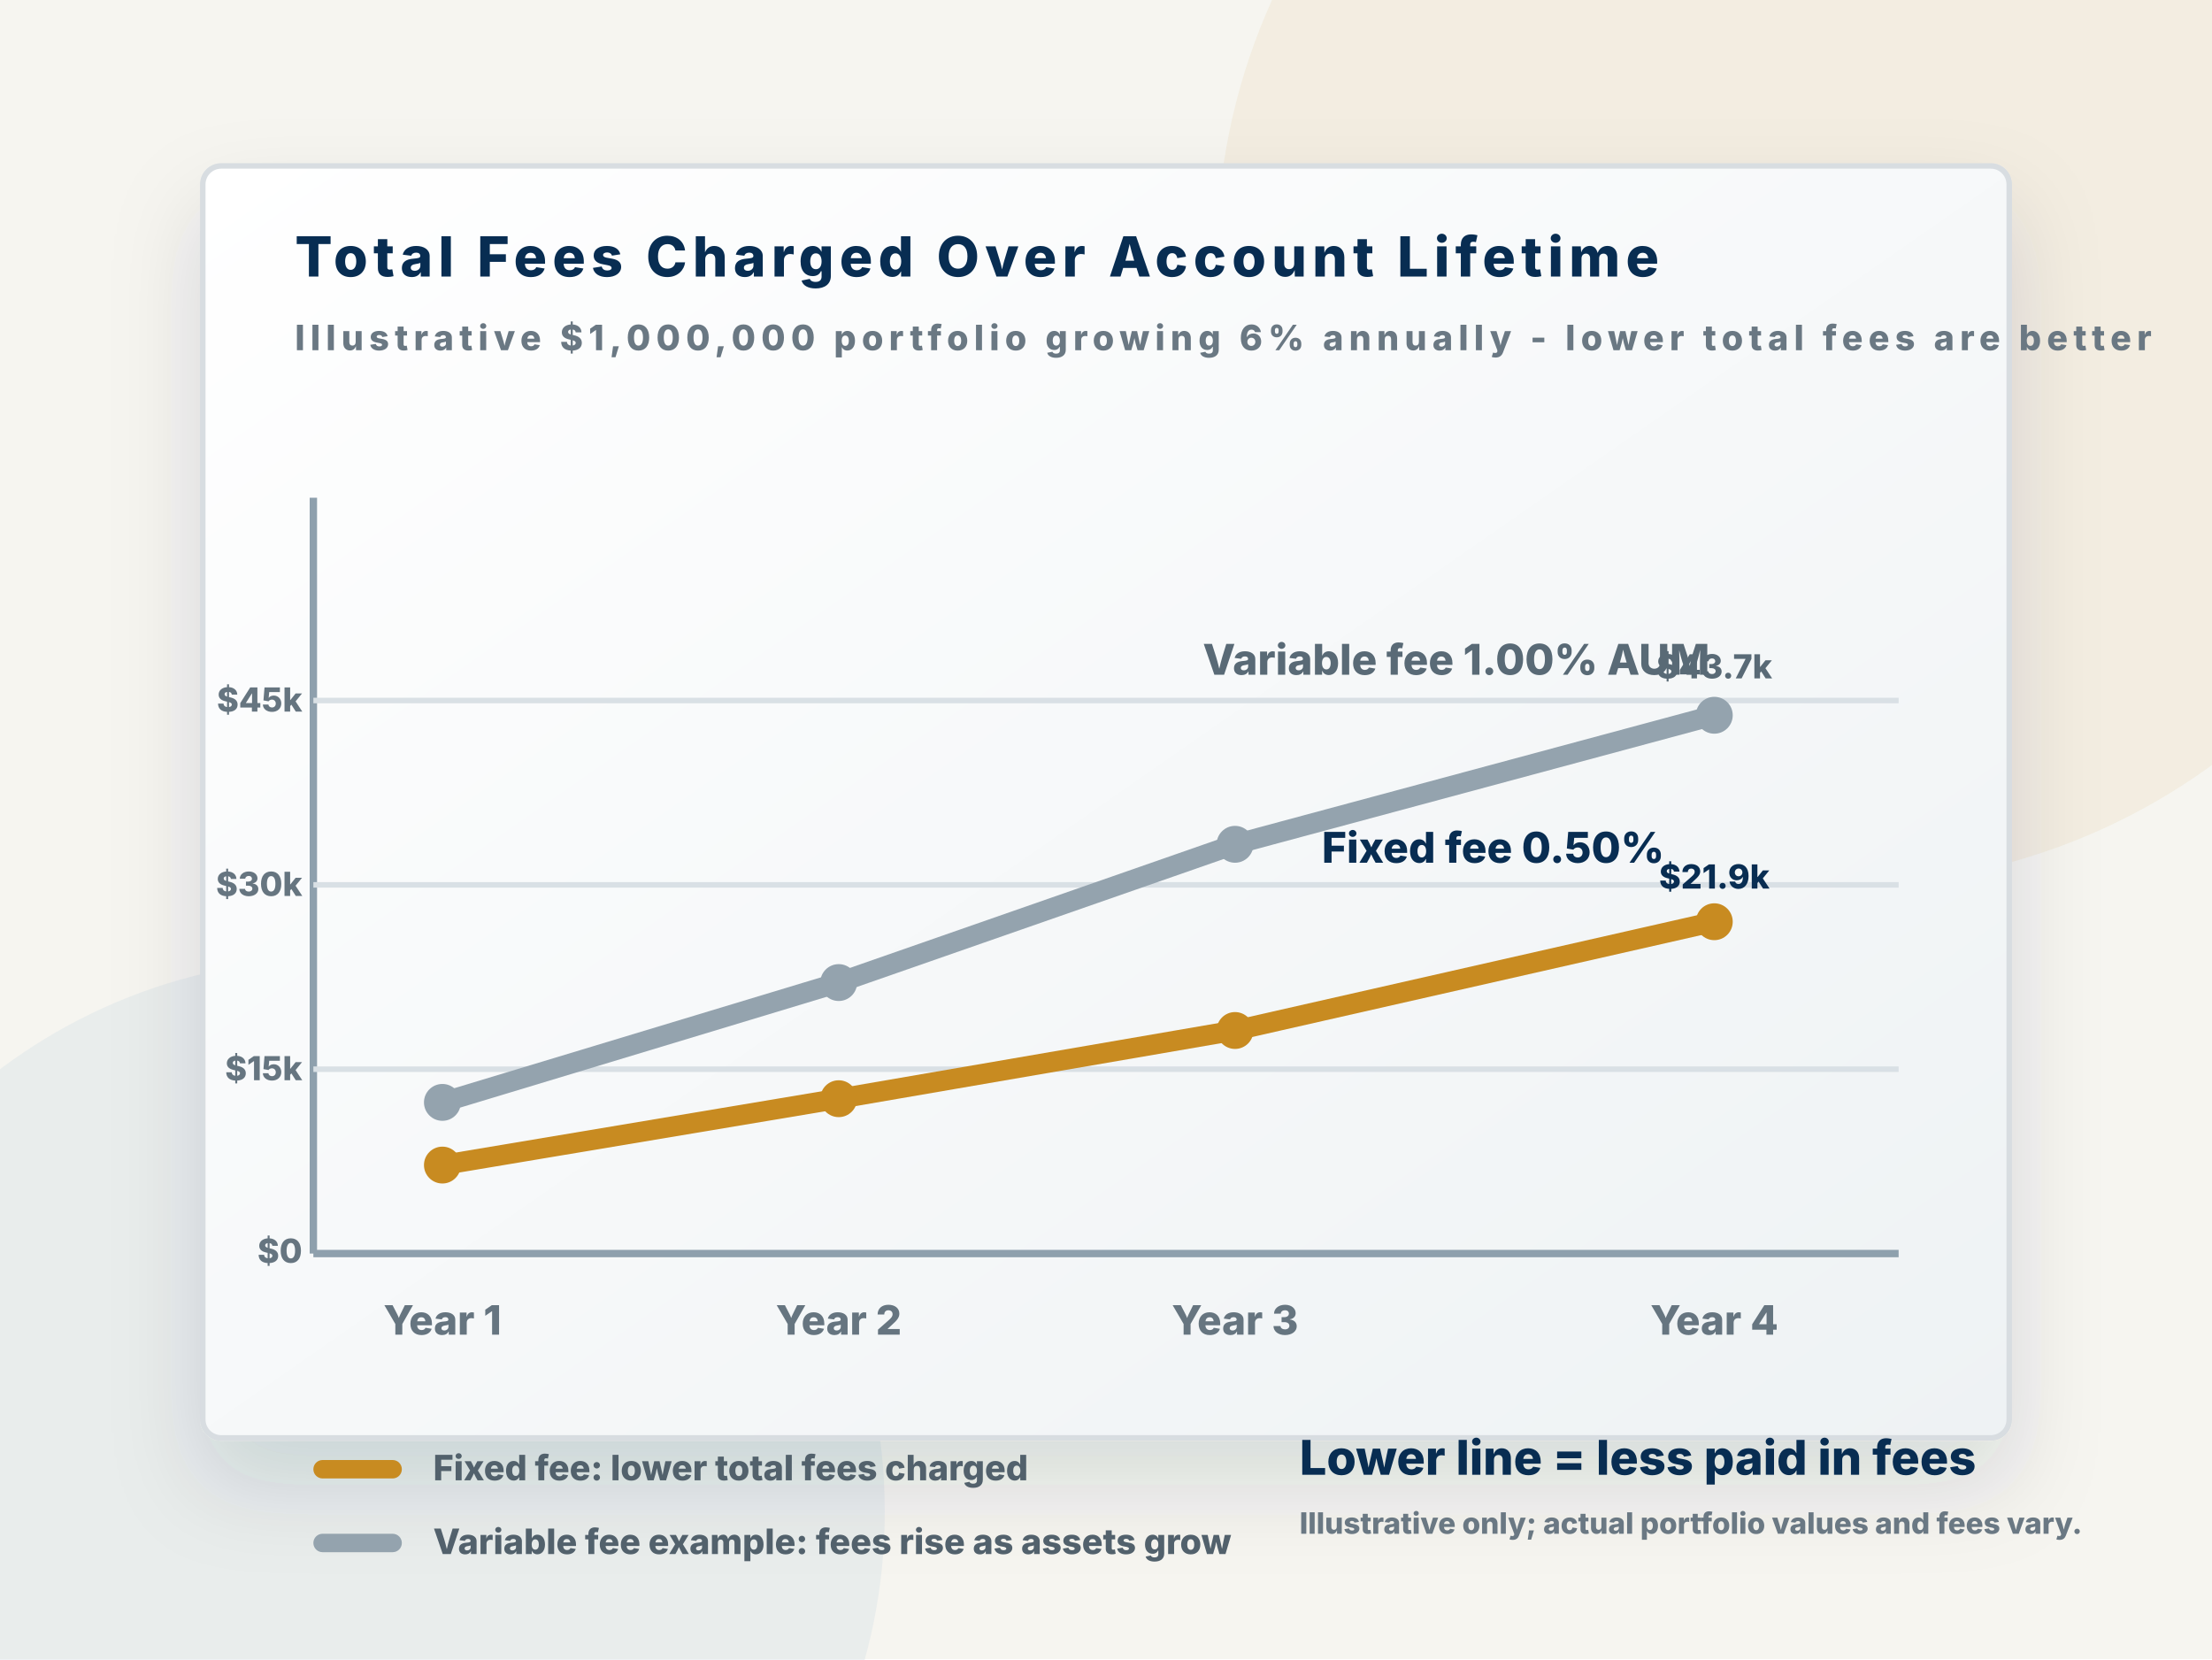
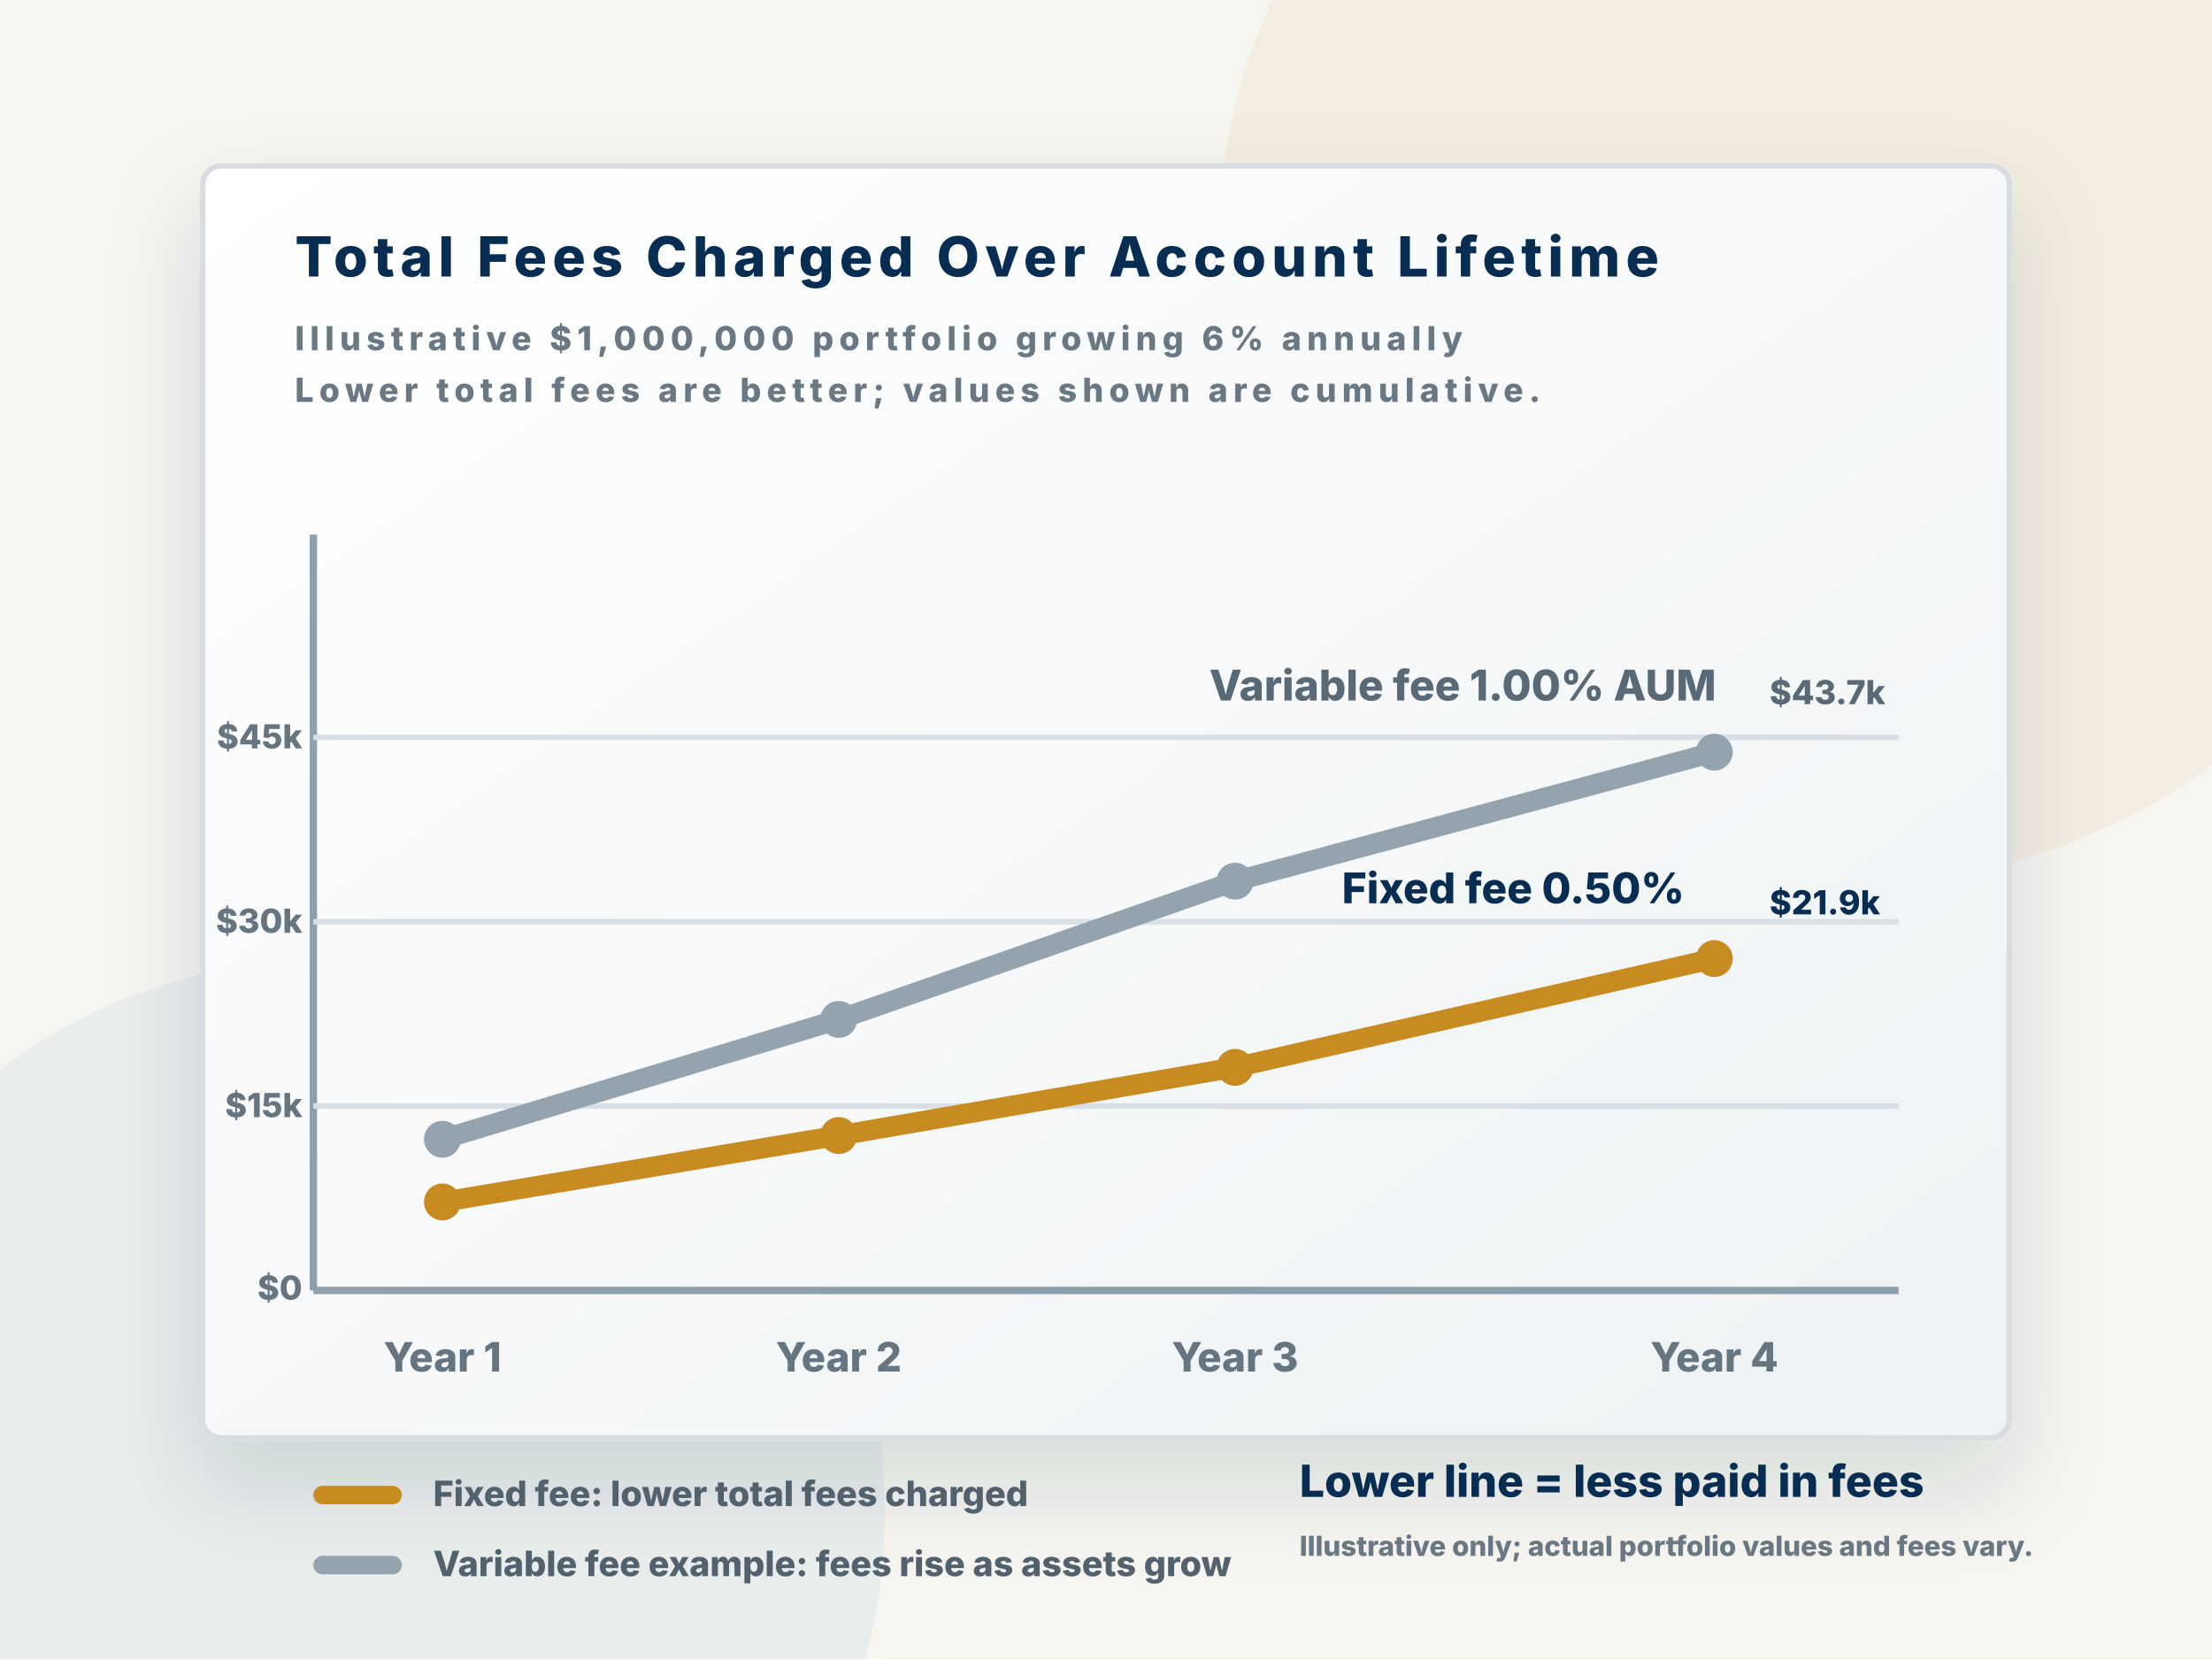
<svg xmlns="http://www.w3.org/2000/svg" viewBox="0 0 1200 900" role="img" aria-labelledby="title desc">
  <defs>
    <linearGradient id="paper" x1="0" x2="1" y1="0" y2="1">
      <stop offset="0" stop-color="#ffffff" />
      <stop offset="1" stop-color="#eef2f4" />
    </linearGradient>
    <filter id="shadow" x="-20%" y="-20%" width="140%" height="140%">
      <feDropShadow dx="0" dy="24" stdDeviation="24" flood-color="#082d52" flood-opacity=".13" />
    </filter>
  </defs>
  <rect width="1200" height="900" fill="#f6f5f0" />
  <circle cx="1000" cy="140" r="340" fill="#e9d9b9" opacity=".28" />
  <circle cx="180" cy="820" r="300" fill="#d6e0e6" opacity=".38" />
  <g filter="url(#shadow)">
    <rect x="110" y="90" width="980" height="690" rx="10" fill="url(#paper)" stroke="#d8dde1" stroke-width="3" />
  </g>
  <g font-family="Inter, Arial, sans-serif" font-weight="800" letter-spacing="3">
    <text x="160" y="150" fill="#082d52" font-size="30">Total Fees Charged Over Account Lifetime</text>
-     <text x="160" y="190" fill="#6a7883" font-size="19">Illustrative $1,000,000 portfolio growing 6% annually - lower total fees are better</text>
+     <text x="160" y="190" fill="#6a7883" font-size="18">Illustrative $1,000,000 portfolio growing 6% annually</text>
+     <text x="160" y="218" fill="#6a7883" font-size="18">Lower total fees are better; values shown are cumulative.</text>
  </g>
-   <g transform="translate(170 250)" font-family="Inter, Arial, sans-serif">
+   <g transform="translate(170 270)" font-family="Inter, Arial, sans-serif">
    <path d="M0 430H860" stroke="#8ea0ad" stroke-width="4" />
    <path d="M0 430V20" stroke="#8ea0ad" stroke-width="4" />
    <path d="M0 330H860M0 230H860M0 130H860" stroke="#d9e0e5" stroke-width="3" />
    <g fill="#667580" font-size="18" font-weight="800">
      <text x="-6" y="136" text-anchor="end">$45k</text>
      <text x="-6" y="236" text-anchor="end">$30k</text>
      <text x="-6" y="336" text-anchor="end">$15k</text>
      <text x="-6" y="435" text-anchor="end">$0</text>
    </g>
    <path d="M70 382L285 346L500 309L760 250" fill="none" stroke="#c88b21" stroke-width="11" stroke-linecap="round" stroke-linejoin="round" />
    <path d="M70 348L285 283L500 208L760 138" fill="none" stroke="#94a3ae" stroke-width="11" stroke-linecap="round" stroke-linejoin="round" />
    <g>
      <circle cx="70" cy="382" r="10" fill="#c88b21" />
      <circle cx="285" cy="346" r="10" fill="#c88b21" />
      <circle cx="500" cy="309" r="10" fill="#c88b21" />
      <circle cx="760" cy="250" r="10" fill="#c88b21" />
      <circle cx="70" cy="348" r="10" fill="#94a3ae" />
      <circle cx="285" cy="283" r="10" fill="#94a3ae" />
      <circle cx="500" cy="208" r="10" fill="#94a3ae" />
      <circle cx="760" cy="138" r="10" fill="#94a3ae" />
    </g>
    <g font-weight="800" text-anchor="middle">
      <text x="70" y="474" fill="#667580" font-size="22">Year 1</text>
      <text x="285" y="474" fill="#667580" font-size="22">Year 2</text>
      <text x="500" y="474" fill="#667580" font-size="22">Year 3</text>
      <text x="760" y="474" fill="#667580" font-size="22">Year 4</text>
-       <text x="760" y="232" fill="#082d52" font-size="18">$21.9k</text>
-       <text x="760" y="118" fill="#596a76" font-size="18">$43.7k</text>
-       <text x="640" y="218" fill="#082d52" font-size="23">Fixed fee 0.50%</text>
-       <text x="620" y="116" fill="#596a76" font-size="23">Variable fee 1.00% AUM</text>
+       <text x="790" y="226" text-anchor="start" fill="#082d52" font-size="18">$21.9k</text>
+       <text x="790" y="112" text-anchor="start" fill="#596a76" font-size="18">$43.7k</text>
+       <text x="558" y="220" text-anchor="start" fill="#082d52" font-size="23">Fixed fee 0.50%</text>
+       <text x="486" y="110" text-anchor="start" fill="#596a76" font-size="23">Variable fee 1.00% AUM</text>
    </g>
  </g>
  <g font-family="Inter, Arial, sans-serif" font-size="19" font-weight="800" fill="#52616c">
-     <rect x="170" y="792" width="48" height="10" rx="5" fill="#c88b21" />
-     <text x="235" y="803">Fixed fee: lower total fees charged</text>
-     <rect x="170" y="832" width="48" height="10" rx="5" fill="#94a3ae" />
-     <text x="235" y="843">Variable fee example: fees rise as assets grow</text>
-     <text x="705" y="800" fill="#082d52" font-size="26">Lower line = less paid in fees</text>
-     <text x="705" y="832" fill="#6a7883" font-size="16">Illustrative only; actual portfolio values and fees vary.</text>
+     <rect x="170" y="806" width="48" height="10" rx="5" fill="#c88b21" />
+     <text x="235" y="817">Fixed fee: lower total fees charged</text>
+     <rect x="170" y="844" width="48" height="10" rx="5" fill="#94a3ae" />
+     <text x="235" y="855">Variable fee example: fees rise as assets grow</text>
+     <text x="705" y="812" fill="#082d52" font-size="24">Lower line = less paid in fees</text>
+     <text x="705" y="844" fill="#6a7883" font-size="15">Illustrative only; actual portfolio values and fees vary.</text>
  </g>
</svg>
